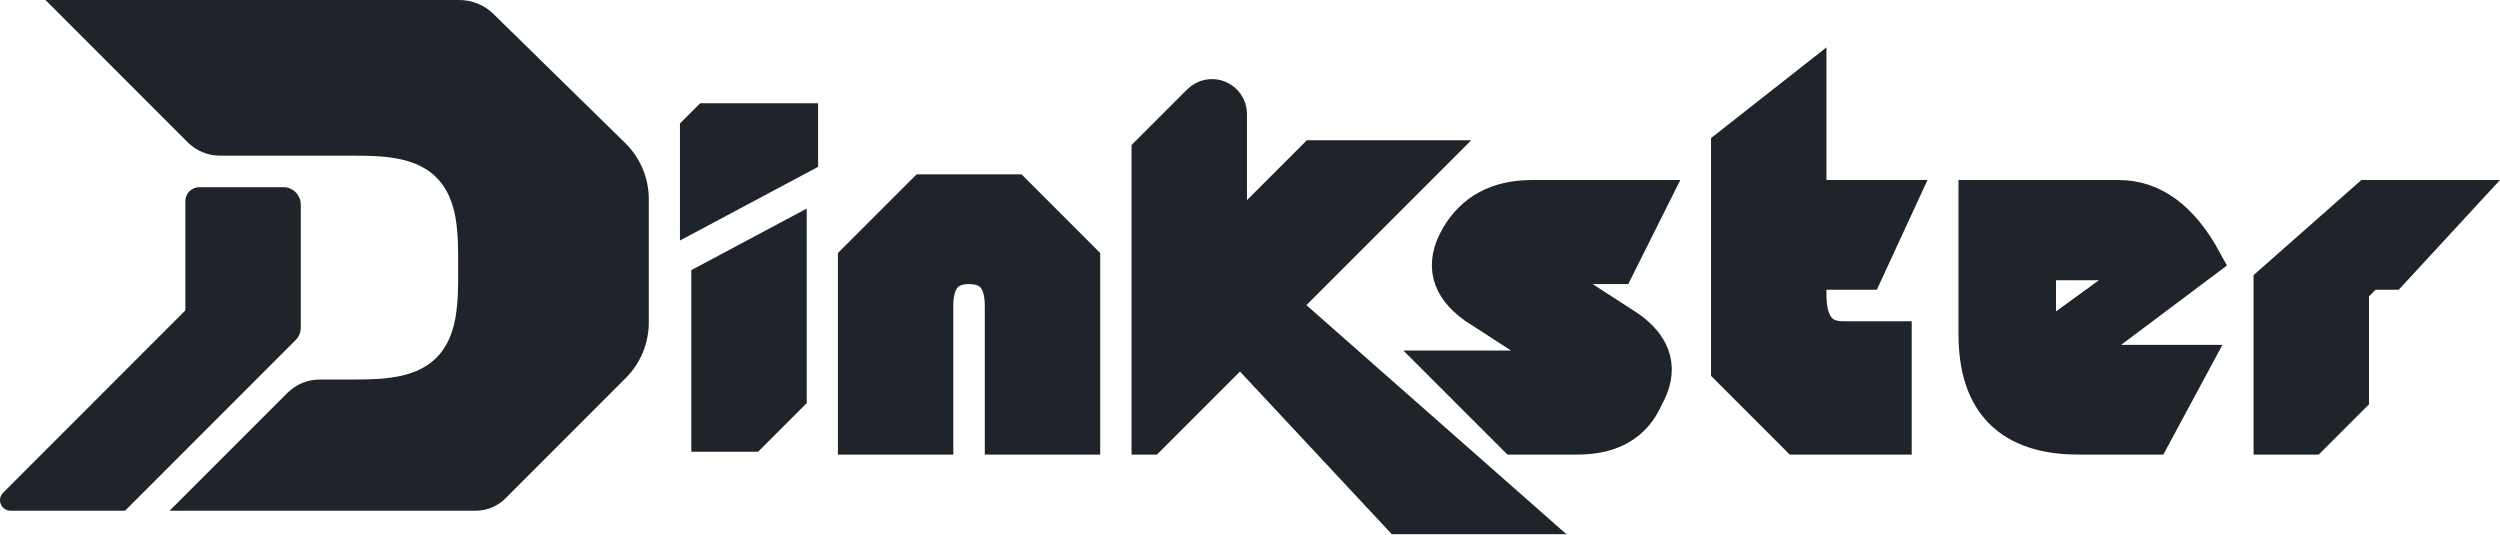
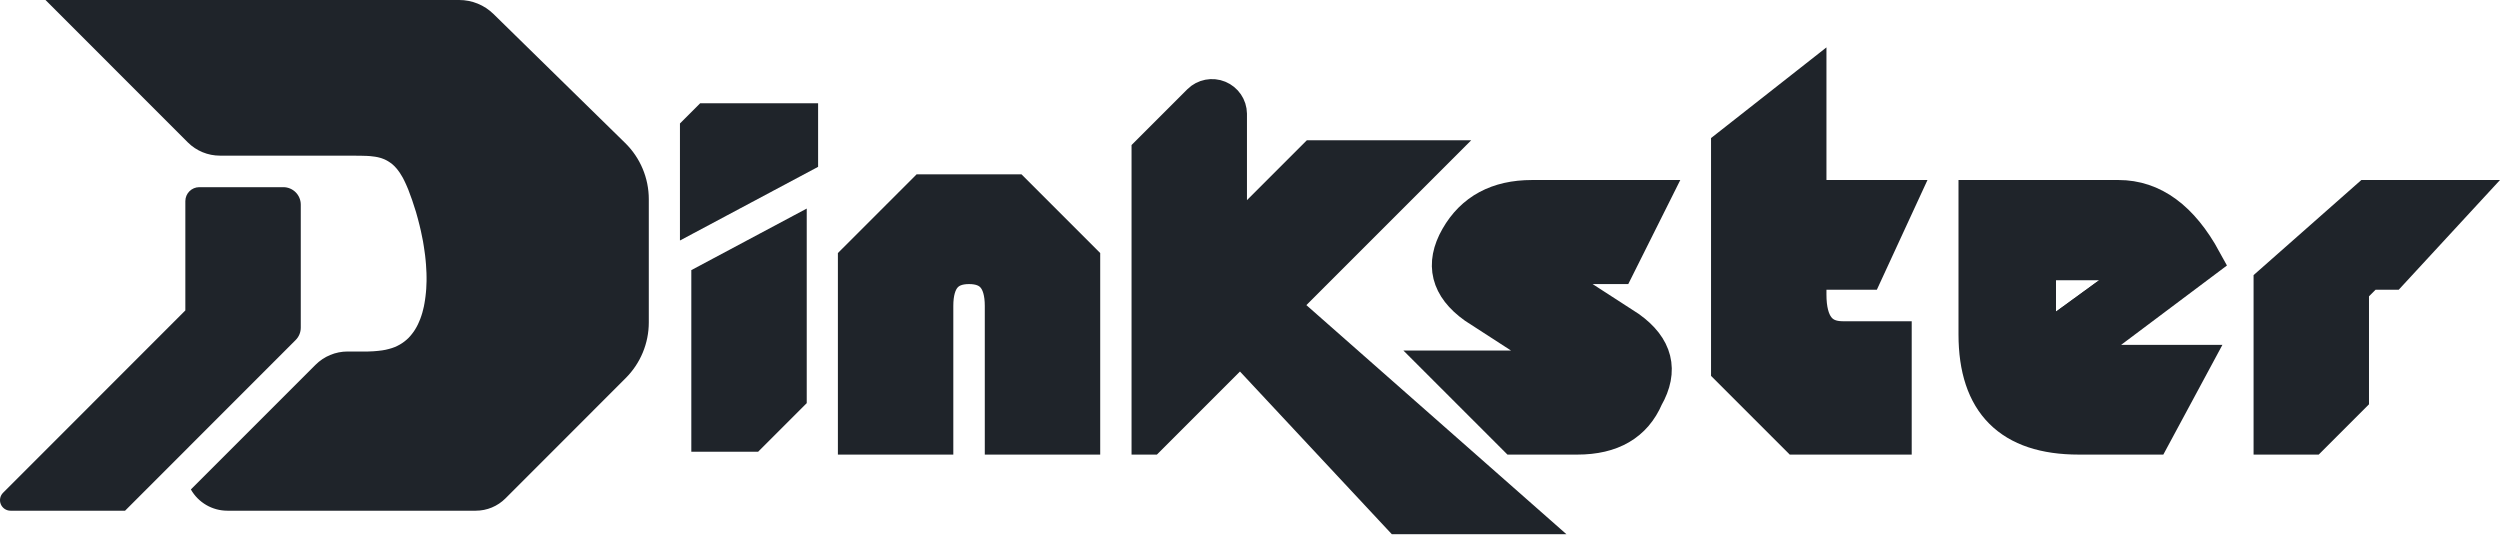
<svg xmlns="http://www.w3.org/2000/svg" viewBox="0 0 1495.433 319.525" width="1495.433" height="319.525" version="1.1" id="svg264">
  <defs id="defs80">
    <clipPath id="e-open-counter" clipPathUnits="userSpaceOnUse">
      <path d="M -20,-20 H 100 V 100 H -20 Z m 34,54 v -5.538 h 7.615 z" clip-rule="evenodd" id="path60" />
    </clipPath>
    <clipPath id="k-beam-baseline" clipPathUnits="userSpaceOnUse">
      <path d="M -20,-20 H 100 V 100 H 14 V 59.153 h -34 z" id="path63" />
    </clipPath>
    <clipPath id="approved-silhouette" clipPathUnits="userSpaceOnUse">
-       <path id="silhouette-clip-path" fill="#32e6c5" d="M 156.4,176.8 H 680 a 62,62 0 0 1 43.4,17.7 L 890.1,357.8 A 99.6,99.6 0 0 1 920,429 v 155.9 a 99.6,99.6 0 0 1 -29.2,70.4 L 738.6,807.6 A 53.1,53.1 0 0 1 701,823.2 H 313.5 L 462.7,674 a 57.5,57.5 0 0 1 40.7,-16.8 h 33.7 l 16.7,-0.1 9,-0.1 7.5,-0.3 6.5,-0.3 5.8,-0.4 5.5,-0.6 5.1,-0.6 4.7,-0.7 4.6,-0.8 4.3,-0.9 4.1,-1 3.9,-1.1 3.7,-1.2 3.7,-1.3 3.4,-1.3 3.3,-1.5 3.2,-1.6 3.1,-1.7 2.9,-1.8 2.9,-1.8 2.7,-2 2.6,-2.1 2.5,-2.2 2.3,-2.2 2.3,-2.4 2.2,-2.5 2.1,-2.6 2,-2.7 1.8,-2.9 1.8,-2.9 1.7,-3.1 1.6,-3.2 1.4,-3.3 1.4,-3.4 1.3,-3.6 1.2,-3.8 1.1,-3.9 1,-4.1 0.9,-4.3 0.8,-4.5 0.7,-4.8 0.6,-5.1 0.5,-5.4 0.5,-5.9 0.3,-6.5 0.2,-7.4 0.2,-9.1 v -16.7 -16.7 l -0.2,-9.1 -0.2,-7.4 -0.3,-6.5 -0.5,-5.9 -0.5,-5.4 -0.6,-5.1 -0.7,-4.8 -0.8,-4.5 -0.9,-4.3 -1,-4.1 -1.1,-3.9 -1.2,-3.8 -1.3,-3.6 -1.4,-3.4 -1.4,-3.4 -1.6,-3.2 -1.7,-3 -1.8,-3 -1.8,-2.8 -2,-2.7 -2.1,-2.6 -2.2,-2.5 -2.3,-2.4 -2.3,-2.3 -2.5,-2.1 -2.6,-2.1 -2.7,-2 -2.9,-1.9 -2.9,-1.7 -3.1,-1.7 -3.2,-1.6 -3.3,-1.5 -3.4,-1.3 -3.7,-1.3 -3.7,-1.2 -3.9,-1.1 -4.1,-1 -4.3,-0.9 -4.6,-0.8 -4.7,-0.7 -5.1,-0.7 -5.5,-0.5 -5.8,-0.4 -6.5,-0.3 -7.5,-0.3 -9,-0.1 -16.7,-0.1 H 377.2 A 57.5,57.5 0 0 1 336.5,357 Z m 177,254.6 a 17.7,17.7 0 0 1 17.7,-17.7 h 106.3 a 22.1,22.1 0 0 1 22.1,22.1 v 155.7 a 22.1,22.1 0 0 1 -6.5,15.7 l -215.9,216 h -145 a 13.3,13.3 0 0 1 -9.4,-22.7 L 333.4,569.7 Z" />
+       <path id="silhouette-clip-path" fill="#32e6c5" d="M 156.4,176.8 H 680 a 62,62 0 0 1 43.4,17.7 L 890.1,357.8 A 99.6,99.6 0 0 1 920,429 v 155.9 a 99.6,99.6 0 0 1 -29.2,70.4 L 738.6,807.6 A 53.1,53.1 0 0 1 701,823.2 H 386.6 A 53.1,53.1 0 0 1 340.4,796.3 L 498.1,638.6 a 57.5,57.5 0 0 1 40.7,-16.9 h 12.9 13 l 7,-0.3 5.7,-0.5 5,-0.6 4.5,-0.8 4.1,-1 3.8,-1.1 3.6,-1.3 3.3,-1.5 3.2,-1.7 2.9,-1.8 2.8,-2 2.7,-2.2 2.5,-2.3 2.3,-2.5 2.2,-2.7 2.1,-2.8 1.9,-2.9 1.8,-3.1 1.7,-3.3 1.5,-3.4 1.5,-3.6 1.3,-3.7 1.2,-3.8 1,-3.9 1,-4.1 0.8,-4.3 0.7,-4.3 0.6,-4.5 0.5,-4.6 0.4,-4.7 0.2,-4.8 0.2,-5 v -5.1 l -0.1,-5.2 -0.3,-5.3 -0.3,-5.4 -0.5,-5.6 -0.6,-5.7 -0.8,-5.8 -0.9,-6.1 -1,-6.2 -1.3,-6.4 -1.4,-6.8 -1.7,-7.2 -2,-7.8 -2.5,-9 -4.9,-15.1 -4.9,-13.3 -2.7,-6.3 -2.3,-4.9 -2,-3.9 -2,-3.3 -1.8,-2.9 -1.8,-2.5 -1.7,-2.2 -1.7,-1.9 -1.7,-1.8 -1.6,-1.5 -1.6,-1.4 -1.7,-1.2 -1.6,-1.1 -1.6,-1 -1.6,-0.9 -1.6,-0.8 -1.5,-0.7 -1.6,-0.6 -1.6,-0.6 -1.6,-0.5 -1.6,-0.4 -1.5,-0.4 -1.6,-0.3 -1.6,-0.3 -1.6,-0.2 -1.6,-0.2 -1.6,-0.2 -1.6,-0.2 -1.6,-0.1 -1.7,-0.1 -1.6,-0.1 h -1.7 l -1.7,-0.1 h -1.7 l -1.7,-0.1 h -1.8 -1.8 -1.9 l -1.9,-0.1 h -2 -2.1 -2.2 -2.4 -2.6 -2.9 -3.5 -6.5 -147 A 57.5,57.5 0 0 1 336.5,357 Z m 177,254.6 a 17.7,17.7 0 0 1 17.7,-17.7 h 106.3 a 22.1,22.1 0 0 1 22.1,22.1 v 155.7 a 22.1,22.1 0 0 1 -6.5,15.7 l -215.9,216 h -145 a 13.3,13.3 0 0 1 -9.4,-22.7 L 333.4,569.7 Z" />
    </clipPath>
    <clipPath id="plane-coral" clipPathUnits="userSpaceOnUse">
      <path d="m 343,68 67.8,67.8 a 45,45 0 0 1 13.2,31.8 v 112.8 a 45,45 0 0 1 -13.2,31.8 L 363,360 H 600 V 40 H 343 Z" transform="matrix(2.213439,0,0,2.213439,-180.079,26.32411)" id="path68" />
    </clipPath>
    <clipPath id="plane-yellow" clipPathUnits="userSpaceOnUse">
      <path d="M 80,240 H 232 V 390 H 80 Z" transform="matrix(2.213439,0,0,2.213439,-180.079,26.32411)" id="path71" />
    </clipPath>
    <clipPath id="optical-silhouette-16" clipPathUnits="userSpaceOnUse">
-       <path d="M 156.4,176.8 H 680 a 62,62 0 0 1 43.4,17.7 L 890.1,357.8 A 99.6,99.6 0 0 1 920,429 v 155.9 a 99.6,99.6 0 0 1 -29.2,70.4 L 738.6,807.6 A 53.1,53.1 0 0 1 701,823.2 H 313.5 L 462.7,674 a 57.5,57.5 0 0 1 40.7,-16.8 h 33.7 l 16.7,-0.1 9,-0.1 7.5,-0.3 6.5,-0.3 5.8,-0.4 5.5,-0.6 5.1,-0.6 4.7,-0.7 4.6,-0.8 4.3,-0.9 4.1,-1 3.9,-1.1 3.7,-1.2 3.7,-1.3 3.4,-1.3 3.3,-1.5 3.2,-1.6 3.1,-1.7 2.9,-1.8 2.9,-1.8 2.7,-2 2.6,-2.1 2.5,-2.2 2.3,-2.2 2.3,-2.4 2.2,-2.5 2.1,-2.6 2,-2.7 1.8,-2.9 1.8,-2.9 1.7,-3.1 1.6,-3.2 1.4,-3.3 1.4,-3.4 1.3,-3.6 1.2,-3.8 1.1,-3.9 1,-4.1 0.9,-4.3 0.8,-4.5 0.7,-4.8 0.6,-5.1 0.5,-5.4 0.5,-5.9 0.3,-6.5 0.2,-7.4 0.2,-9.1 v -16.7 -16.7 l -0.2,-9.1 -0.2,-7.4 -0.3,-6.5 -0.5,-5.9 -0.5,-5.4 -0.6,-5.1 -0.7,-4.8 -0.8,-4.5 -0.9,-4.3 -1,-4.1 -1.1,-3.9 -1.2,-3.8 -1.3,-3.6 -1.4,-3.4 -1.4,-3.4 -1.6,-3.2 -1.7,-3 -1.8,-3 -1.8,-2.8 -2,-2.7 -2.1,-2.6 -2.2,-2.5 -2.3,-2.4 -2.3,-2.3 -2.5,-2.1 -2.6,-2.1 -2.7,-2 -2.9,-1.9 -2.9,-1.7 -3.1,-1.7 -3.2,-1.6 -3.3,-1.5 -3.4,-1.3 -3.7,-1.3 -3.7,-1.2 -3.9,-1.1 -4.1,-1 -4.3,-0.9 -4.6,-0.8 -4.7,-0.7 -5.1,-0.7 -5.5,-0.5 -5.8,-0.4 -6.5,-0.3 -7.5,-0.3 -9,-0.1 -16.7,-0.1 H 377.2 A 57.5,57.5 0 0 1 336.5,357 Z m 177,223.6 a 17.7,17.7 0 0 1 17.7,-17.7 h 106.3 a 22.1,22.1 0 0 1 22.1,22.1 V 635.5 A 22.1,22.1 0 0 1 473,651.1 L 301,823.2 H 112.1 a 13.3,13.3 0 0 1 -9.4,-22.7 L 333.4,569.7 Z" id="path74" />
+       <path d="M 156.4,176.8 H 680 a 62,62 0 0 1 43.4,17.7 L 890.1,357.8 A 99.6,99.6 0 0 1 920,429 v 155.9 a 99.6,99.6 0 0 1 -29.2,70.4 L 738.6,807.6 A 53.1,53.1 0 0 1 701,823.2 H 386.6 A 53.1,53.1 0 0 1 340.4,796.3 L 498.1,638.6 a 57.5,57.5 0 0 1 40.7,-16.9 h 12.9 13 l 7,-0.3 5.7,-0.5 5,-0.6 4.5,-0.8 4.1,-1 3.8,-1.1 3.6,-1.3 3.3,-1.5 3.2,-1.7 2.9,-1.8 2.8,-2 2.7,-2.2 2.5,-2.3 2.3,-2.5 2.2,-2.7 2.1,-2.8 1.9,-2.9 1.8,-3.1 1.7,-3.3 1.5,-3.4 1.5,-3.6 1.3,-3.7 1.2,-3.8 1,-3.9 1,-4.1 0.8,-4.3 0.7,-4.3 0.6,-4.5 0.5,-4.6 0.4,-4.7 0.2,-4.8 0.2,-5 v -5.1 l -0.1,-5.2 -0.3,-5.3 -0.3,-5.4 -0.5,-5.6 -0.6,-5.7 -0.8,-5.8 -0.9,-6.1 -1,-6.2 -1.3,-6.4 -1.4,-6.8 -1.7,-7.2 -2,-7.8 -2.5,-9 -4.9,-15.1 -4.9,-13.3 -2.7,-6.3 -2.3,-4.9 -2,-3.9 -2,-3.3 -1.8,-2.9 -1.8,-2.5 -1.7,-2.2 -1.7,-1.9 -1.7,-1.8 -1.6,-1.5 -1.6,-1.4 -1.7,-1.2 -1.6,-1.1 -1.6,-1 -1.6,-0.9 -1.6,-0.8 -1.5,-0.7 -1.6,-0.6 -1.6,-0.6 -1.6,-0.5 -1.6,-0.4 -1.5,-0.4 -1.6,-0.3 -1.6,-0.3 -1.6,-0.2 -1.6,-0.2 -1.6,-0.2 -1.6,-0.2 -1.6,-0.1 -1.7,-0.1 -1.6,-0.1 h -1.7 l -1.7,-0.1 h -1.7 l -1.7,-0.1 h -1.8 -1.8 -1.9 l -1.9,-0.1 h -2 -2.1 -2.2 -2.4 -2.6 -2.9 -3.5 -6.5 -147 A 57.5,57.5 0 0 1 336.5,357 Z m 177,223.6 a 17.7,17.7 0 0 1 17.7,-17.7 h 106.3 a 22.1,22.1 0 0 1 22.1,22.1 V 635.5 A 22.1,22.1 0 0 1 473,651.1 L 301,823.2 H 112.1 a 13.3,13.3 0 0 1 -9.4,-22.7 L 333.4,569.7 Z" id="path74" />
    </clipPath>
    <clipPath id="optical-silhouette-24" clipPathUnits="userSpaceOnUse">
-       <path d="M 156.4,176.8 H 680 a 62,62 0 0 1 43.4,17.7 L 890.1,357.8 A 99.6,99.6 0 0 1 920,429 v 155.9 a 99.6,99.6 0 0 1 -29.2,70.4 L 738.6,807.6 A 53.1,53.1 0 0 1 701,823.2 H 313.5 L 462.7,674 a 57.5,57.5 0 0 1 40.7,-16.8 h 33.7 l 16.7,-0.1 9,-0.1 7.5,-0.3 6.5,-0.3 5.8,-0.4 5.5,-0.6 5.1,-0.6 4.7,-0.7 4.6,-0.8 4.3,-0.9 4.1,-1 3.9,-1.1 3.7,-1.2 3.7,-1.3 3.4,-1.3 3.3,-1.5 3.2,-1.6 3.1,-1.7 2.9,-1.8 2.9,-1.8 2.7,-2 2.6,-2.1 2.5,-2.2 2.3,-2.2 2.3,-2.4 2.2,-2.5 2.1,-2.6 2,-2.7 1.8,-2.9 1.8,-2.9 1.7,-3.1 1.6,-3.2 1.4,-3.3 1.4,-3.4 1.3,-3.6 1.2,-3.8 1.1,-3.9 1,-4.1 0.9,-4.3 0.8,-4.5 0.7,-4.8 0.6,-5.1 0.5,-5.4 0.5,-5.9 0.3,-6.5 0.2,-7.4 0.2,-9.1 v -16.7 -16.7 l -0.2,-9.1 -0.2,-7.4 -0.3,-6.5 -0.5,-5.9 -0.5,-5.4 -0.6,-5.1 -0.7,-4.8 -0.8,-4.5 -0.9,-4.3 -1,-4.1 -1.1,-3.9 -1.2,-3.8 -1.3,-3.6 -1.4,-3.4 -1.4,-3.4 -1.6,-3.2 -1.7,-3 -1.8,-3 -1.8,-2.8 -2,-2.7 -2.1,-2.6 -2.2,-2.5 -2.3,-2.4 -2.3,-2.3 -2.5,-2.1 -2.6,-2.1 -2.7,-2 -2.9,-1.9 -2.9,-1.7 -3.1,-1.7 -3.2,-1.6 -3.3,-1.5 -3.4,-1.3 -3.7,-1.3 -3.7,-1.2 -3.9,-1.1 -4.1,-1 -4.3,-0.9 -4.6,-0.8 -4.7,-0.7 -5.1,-0.7 -5.5,-0.5 -5.8,-0.4 -6.5,-0.3 -7.5,-0.3 -9,-0.1 -16.7,-0.1 H 377.2 A 57.5,57.5 0 0 1 336.5,357 Z m 177,232.4 a 17.7,17.7 0 0 1 17.7,-17.7 h 106.3 a 22.1,22.1 0 0 1 22.1,22.2 V 622.9 A 22.1,22.1 0 0 1 473,638.6 L 288.5,823.2 H 112.1 a 13.3,13.3 0 0 1 -9.4,-22.7 L 333.4,569.7 Z" id="path77" />
+       <path d="M 156.4,176.8 H 680 a 62,62 0 0 1 43.4,17.7 L 890.1,357.8 A 99.6,99.6 0 0 1 920,429 v 155.9 a 99.6,99.6 0 0 1 -29.2,70.4 L 738.6,807.6 A 53.1,53.1 0 0 1 701,823.2 H 386.6 A 53.1,53.1 0 0 1 340.4,796.3 L 498.1,638.6 a 57.5,57.5 0 0 1 40.7,-16.9 h 12.9 13 l 7,-0.3 5.7,-0.5 5,-0.6 4.5,-0.8 4.1,-1 3.8,-1.1 3.6,-1.3 3.3,-1.5 3.2,-1.7 2.9,-1.8 2.8,-2 2.7,-2.2 2.5,-2.3 2.3,-2.5 2.2,-2.7 2.1,-2.8 1.9,-2.9 1.8,-3.1 1.7,-3.3 1.5,-3.4 1.5,-3.6 1.3,-3.7 1.2,-3.8 1,-3.9 1,-4.1 0.8,-4.3 0.7,-4.3 0.6,-4.5 0.5,-4.6 0.4,-4.7 0.2,-4.8 0.2,-5 v -5.1 l -0.1,-5.2 -0.3,-5.3 -0.3,-5.4 -0.5,-5.6 -0.6,-5.7 -0.8,-5.8 -0.9,-6.1 -1,-6.2 -1.3,-6.4 -1.4,-6.8 -1.7,-7.2 -2,-7.8 -2.5,-9 -4.9,-15.1 -4.9,-13.3 -2.7,-6.3 -2.3,-4.9 -2,-3.9 -2,-3.3 -1.8,-2.9 -1.8,-2.5 -1.7,-2.2 -1.7,-1.9 -1.7,-1.8 -1.6,-1.5 -1.6,-1.4 -1.7,-1.2 -1.6,-1.1 -1.6,-1 -1.6,-0.9 -1.6,-0.8 -1.5,-0.7 -1.6,-0.6 -1.6,-0.6 -1.6,-0.5 -1.6,-0.4 -1.5,-0.4 -1.6,-0.3 -1.6,-0.3 -1.6,-0.2 -1.6,-0.2 -1.6,-0.2 -1.6,-0.2 -1.6,-0.1 -1.7,-0.1 -1.6,-0.1 h -1.7 l -1.7,-0.1 h -1.7 l -1.7,-0.1 h -1.8 -1.8 -1.9 l -1.9,-0.1 h -2 -2.1 -2.2 -2.4 -2.6 -2.9 -3.5 -6.5 -147 A 57.5,57.5 0 0 1 336.5,357 Z m 177,232.4 a 17.7,17.7 0 0 1 17.7,-17.7 h 106.3 a 22.1,22.1 0 0 1 22.1,22.2 V 622.9 A 22.1,22.1 0 0 1 473,638.6 L 288.5,823.2 H 112.1 a 13.3,13.3 0 0 1 -9.4,-22.7 L 333.4,569.7 Z" id="path77" />
    </clipPath>
  </defs>
  <g id="07_Exports_Artboards" style="display:inline" transform="translate(-44.15715,-5093.996)">
    <g id="wordmark-heavier-light" transform="matrix(3.4,0,0,3.4,-60,4750)" color="#1f242a">
      <g transform="matrix(0.139,0,0,0.139,16.9,76.6)" id="g220">
-         <path id="wordmark-heavier-light-d" fill="currentColor" d="M 156.4,176.8 H 680 a 62,62 0 0 1 43.4,17.7 L 890.1,357.8 A 99.6,99.6 0 0 1 920,429 v 155.9 a 99.6,99.6 0 0 1 -29.2,70.4 L 738.6,807.6 A 53.1,53.1 0 0 1 701,823.2 H 313.5 L 462.7,674 a 57.5,57.5 0 0 1 40.7,-16.8 h 33.7 l 16.7,-0.1 9,-0.1 7.5,-0.3 6.5,-0.3 5.8,-0.4 5.5,-0.6 5.1,-0.6 4.7,-0.7 4.6,-0.8 4.3,-0.9 4.1,-1 3.9,-1.1 3.7,-1.2 3.7,-1.3 3.4,-1.3 3.3,-1.5 3.2,-1.6 3.1,-1.7 2.9,-1.8 2.9,-1.8 2.7,-2 2.6,-2.1 2.5,-2.2 2.3,-2.2 2.3,-2.4 2.2,-2.5 2.1,-2.6 2,-2.7 1.8,-2.9 1.8,-2.9 1.7,-3.1 1.6,-3.2 1.4,-3.3 1.4,-3.4 1.3,-3.6 1.2,-3.8 1.1,-3.9 1,-4.1 0.9,-4.3 0.8,-4.5 0.7,-4.8 0.6,-5.1 0.5,-5.4 0.5,-5.9 0.3,-6.5 0.2,-7.4 0.2,-9.1 v -16.7 -16.7 l -0.2,-9.1 -0.2,-7.4 -0.3,-6.5 -0.5,-5.9 -0.5,-5.4 -0.6,-5.1 -0.7,-4.8 -0.8,-4.5 -0.9,-4.3 -1,-4.1 -1.1,-3.9 -1.2,-3.8 -1.3,-3.6 -1.4,-3.4 -1.4,-3.4 -1.6,-3.2 -1.7,-3 -1.8,-3 -1.8,-2.8 -2,-2.7 -2.1,-2.6 -2.2,-2.5 -2.3,-2.4 -2.3,-2.3 -2.5,-2.1 -2.6,-2.1 -2.7,-2 -2.9,-1.9 -2.9,-1.7 -3.1,-1.7 -3.2,-1.6 -3.3,-1.5 -3.4,-1.3 -3.7,-1.3 -3.7,-1.2 -3.9,-1.1 -4.1,-1 -4.3,-0.9 -4.6,-0.8 -4.7,-0.7 -5.1,-0.7 -5.5,-0.5 -5.8,-0.4 -6.5,-0.3 -7.5,-0.3 -9,-0.1 -16.7,-0.1 H 377.2 A 57.5,57.5 0 0 1 336.5,357 Z m 177,254.6 a 17.7,17.7 0 0 1 17.7,-17.7 h 106.3 a 22.1,22.1 0 0 1 22.1,22.1 v 155.7 a 22.1,22.1 0 0 1 -6.5,15.7 l -215.9,216 h -145 a 13.3,13.3 0 0 1 -9.4,-22.7 L 333.4,569.7 Z" />
+         <path id="wordmark-heavier-light-d" fill="currentColor" d="M 156.4,176.8 H 680 a 62,62 0 0 1 43.4,17.7 L 890.1,357.8 A 99.6,99.6 0 0 1 920,429 v 155.9 a 99.6,99.6 0 0 1 -29.2,70.4 L 738.6,807.6 A 53.1,53.1 0 0 1 701,823.2 H 386.6 A 53.1,53.1 0 0 1 340.4,796.3 L 498.1,638.6 a 57.5,57.5 0 0 1 40.7,-16.9 h 12.9 13 l 7,-0.3 5.7,-0.5 5,-0.6 4.5,-0.8 4.1,-1 3.8,-1.1 3.6,-1.3 3.3,-1.5 3.2,-1.7 2.9,-1.8 2.8,-2 2.7,-2.2 2.5,-2.3 2.3,-2.5 2.2,-2.7 2.1,-2.8 1.9,-2.9 1.8,-3.1 1.7,-3.3 1.5,-3.4 1.5,-3.6 1.3,-3.7 1.2,-3.8 1,-3.9 1,-4.1 0.8,-4.3 0.7,-4.3 0.6,-4.5 0.5,-4.6 0.4,-4.7 0.2,-4.8 0.2,-5 v -5.1 l -0.1,-5.2 -0.3,-5.3 -0.3,-5.4 -0.5,-5.6 -0.6,-5.7 -0.8,-5.8 -0.9,-6.1 -1,-6.2 -1.3,-6.4 -1.4,-6.8 -1.7,-7.2 -2,-7.8 -2.5,-9 -4.9,-15.1 -4.9,-13.3 -2.7,-6.3 -2.3,-4.9 -2,-3.9 -2,-3.3 -1.8,-2.9 -1.8,-2.5 -1.7,-2.2 -1.7,-1.9 -1.7,-1.8 -1.6,-1.5 -1.6,-1.4 -1.7,-1.2 -1.6,-1.1 -1.6,-1 -1.6,-0.9 -1.6,-0.8 -1.5,-0.7 -1.6,-0.6 -1.6,-0.6 -1.6,-0.5 -1.6,-0.4 -1.5,-0.4 -1.6,-0.3 -1.6,-0.3 -1.6,-0.2 -1.6,-0.2 -1.6,-0.2 -1.6,-0.2 -1.6,-0.1 -1.7,-0.1 -1.6,-0.1 h -1.7 l -1.7,-0.1 h -1.7 l -1.7,-0.1 h -1.8 -1.8 -1.9 l -1.9,-0.1 h -2 -2.1 -2.2 -2.4 -2.6 -2.9 -3.5 -6.5 -147 A 57.5,57.5 0 0 1 336.5,357 Z m 177,254.6 a 17.7,17.7 0 0 1 17.7,-17.7 h 106.3 a 22.1,22.1 0 0 1 22.1,22.1 v 155.7 a 22.1,22.1 0 0 1 -6.5,15.7 l -215.9,216 h -145 a 13.3,13.3 0 0 1 -9.4,-22.7 L 333.4,569.7 Z" />
      </g>
      <g fill="currentColor" id="g229">
        <path id="heavier-light-i" d="M 0,0 H 17 V 6.933 L -2,17.067 V 2 Z m 0,28.29 15,-8 V 49 L 8,56 H 0 Z" transform="translate(154.913,122)" fill-rule="evenodd" stroke="currentColor" stroke-width="5.306" stroke-linejoin="miter" />
        <path id="heavier-light-n" d="M 0,56 V 25 L 12,13 h 15.844 l 12,12 v 31 h -14 V 33 q 0,-7 -5.922,-7 Q 14,26 14,33 v 23 z" transform="translate(181.2011,122)" fill-rule="evenodd" stroke="currentColor" stroke-width="6.306" stroke-linejoin="miter" />
        <path id="heavier-light-k" d="M 0,6 8.9,-2.9 A 3,3 0 0 1 14,-0.8 V 22 L 29,7 H 49 L 23,33 65,70 H 44 L 16,40 0,56 Z" transform="translate(232.8641,122)" fill-rule="evenodd" stroke="currentColor" stroke-width="6.306" stroke-linejoin="miter" clip-path="url(#k-beam-baseline)" />
        <path id="heavier-light-s" d="M 36,14 30,26 H 15 l 17,11 q 7,5 3,12 -3,7 -12,7 H 12 L 0,44 H 22 L 5,33 Q -2,28 2,21 6,14 15,14 Z" transform="translate(285.1521,122)" fill-rule="evenodd" stroke="currentColor" stroke-width="6.306" stroke-linejoin="miter" />
        <path id="heavier-light-t" d="M 0,5 14,-6 V 14 H 30 L 24,27 H 14 v 4 q 0,7.844 6,7.844 h 9 V 56 H 12 L 0,44 Z" transform="translate(334.8151,122)" fill-rule="evenodd" stroke="currentColor" stroke-width="6.306" stroke-linejoin="miter" />
        <path id="heavier-light-e" d="M 40,25 16,43 H 38 L 31,56 H 18 Q 0,56 0,38 V 14 h 25 q 9,0 15,11 z m -26,9 v -5.538 h 7.615 z" transform="translate(378.3531,122)" fill-rule="evenodd" stroke="currentColor" stroke-width="6.306" stroke-linejoin="miter" clip-path="url(#e-open-counter)" />
        <path id="heavier-light-r" d="M 0,56 V 29 L 17,14 H 33 L 21,27 h -4 l -3,3 v 19 l -7,7 z" transform="translate(430.2662,122)" fill-rule="evenodd" stroke="currentColor" stroke-width="6.306" stroke-linejoin="miter" />
      </g>
    </g>
  </g>
</svg>
